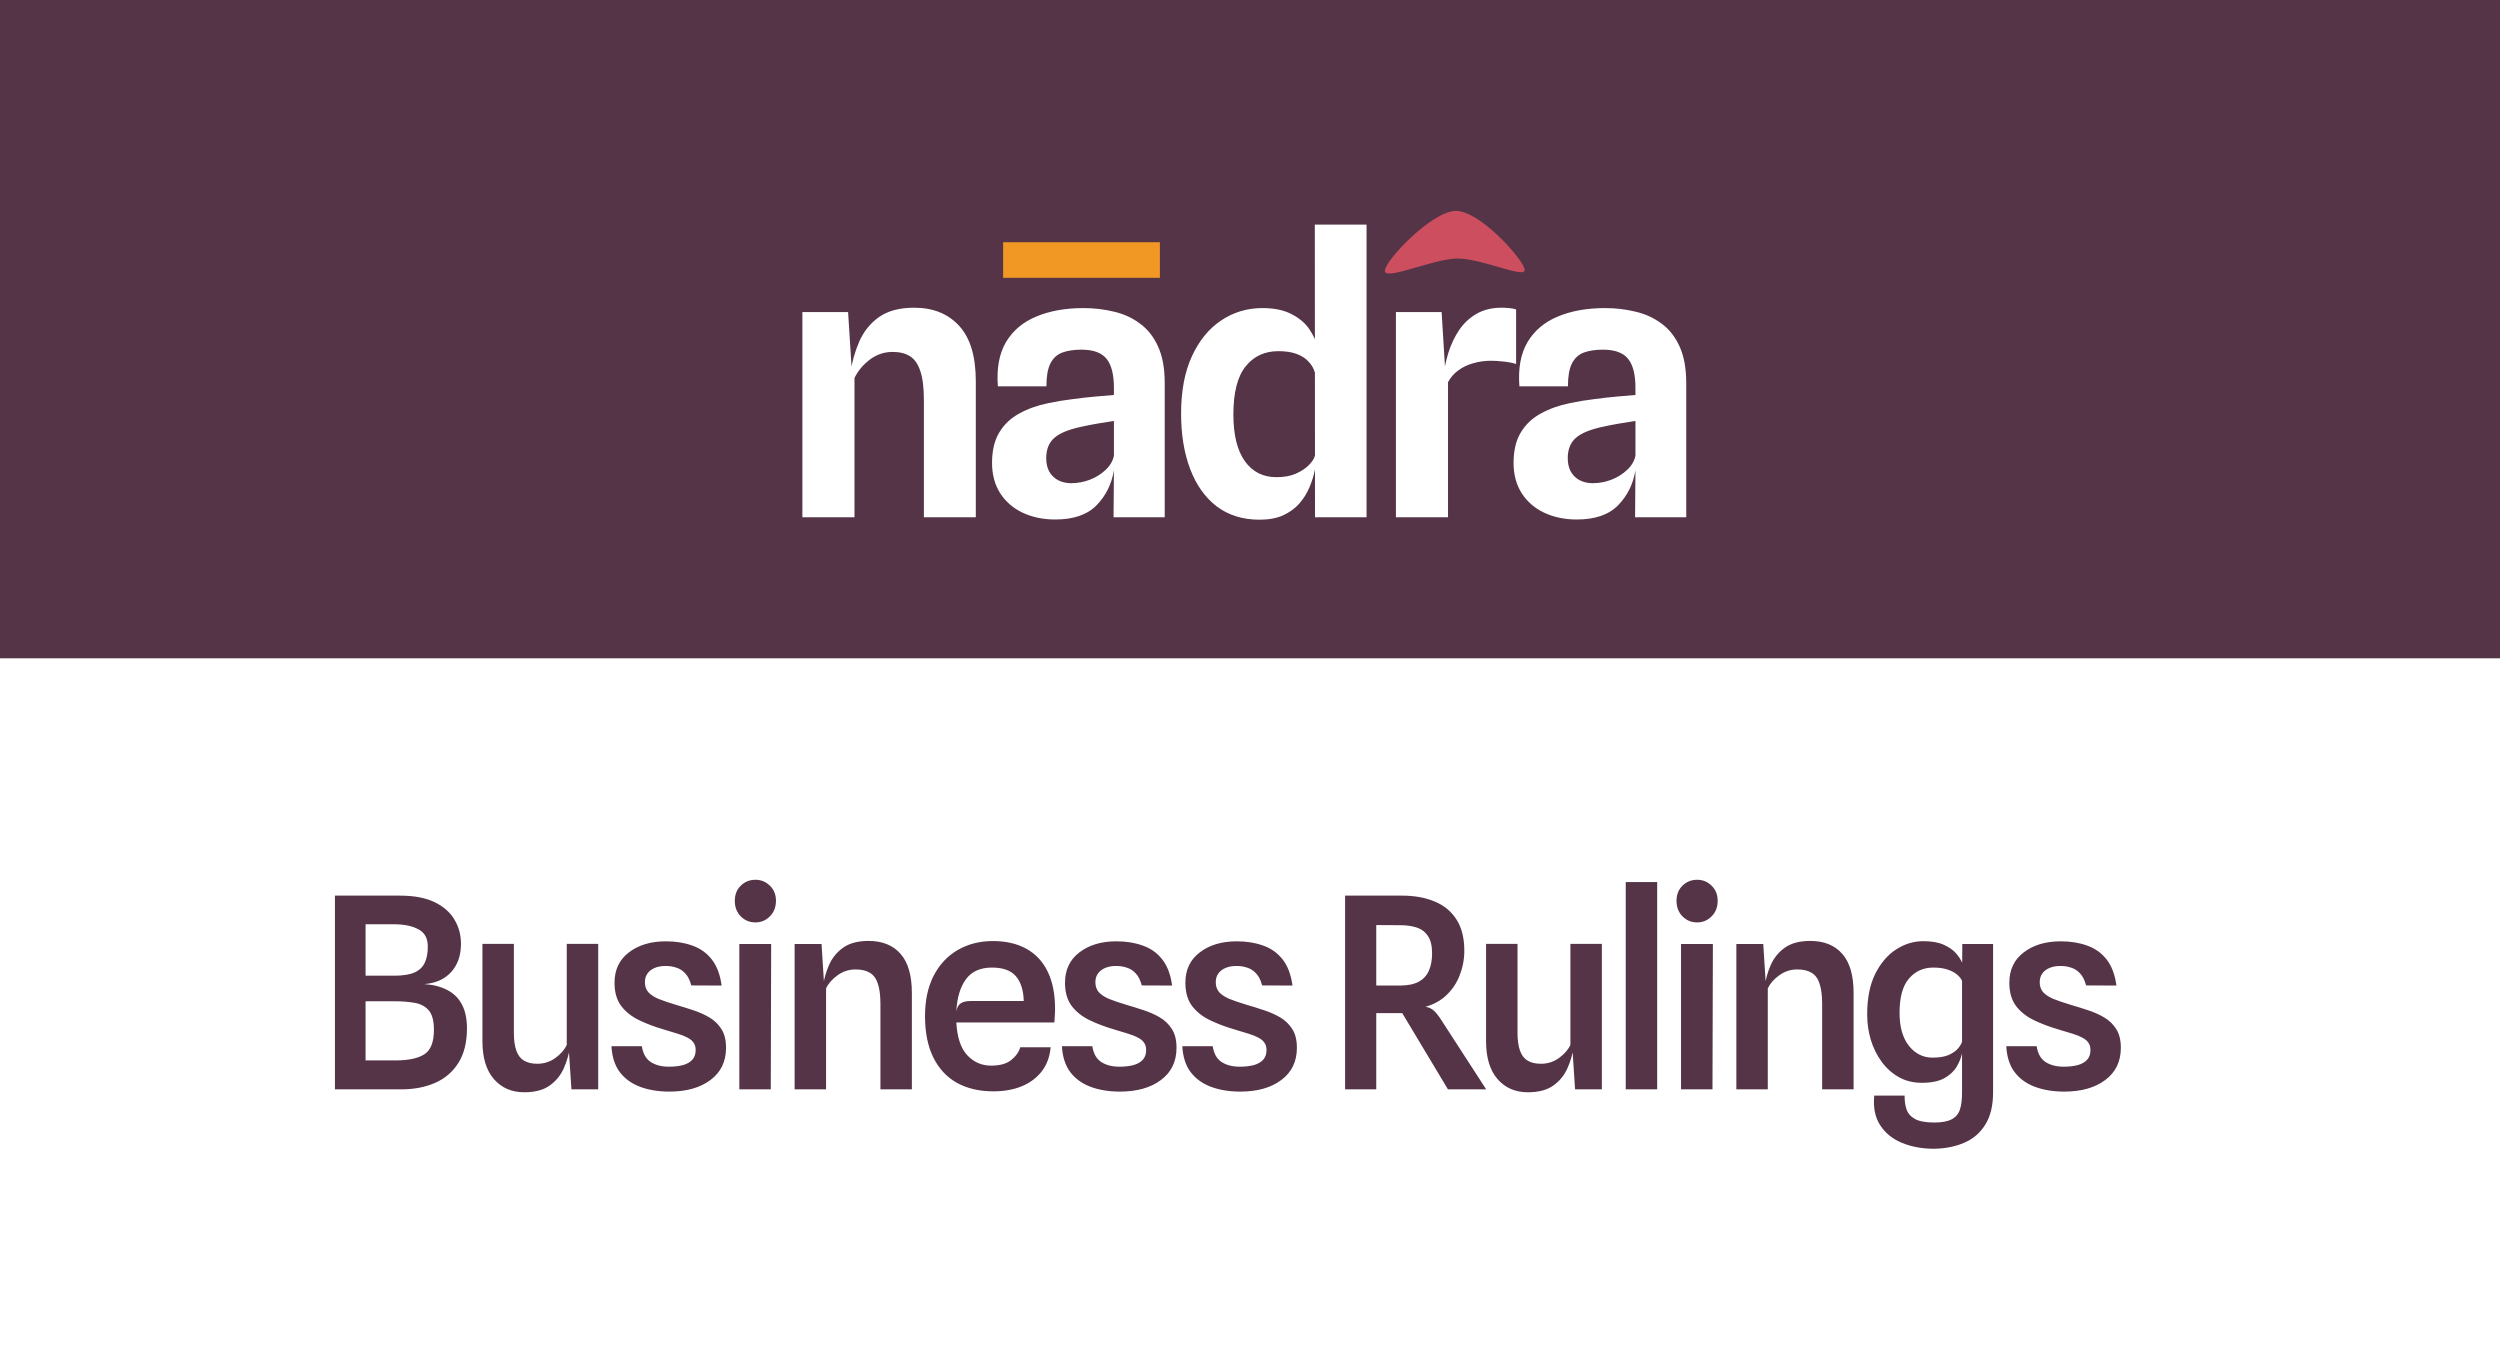
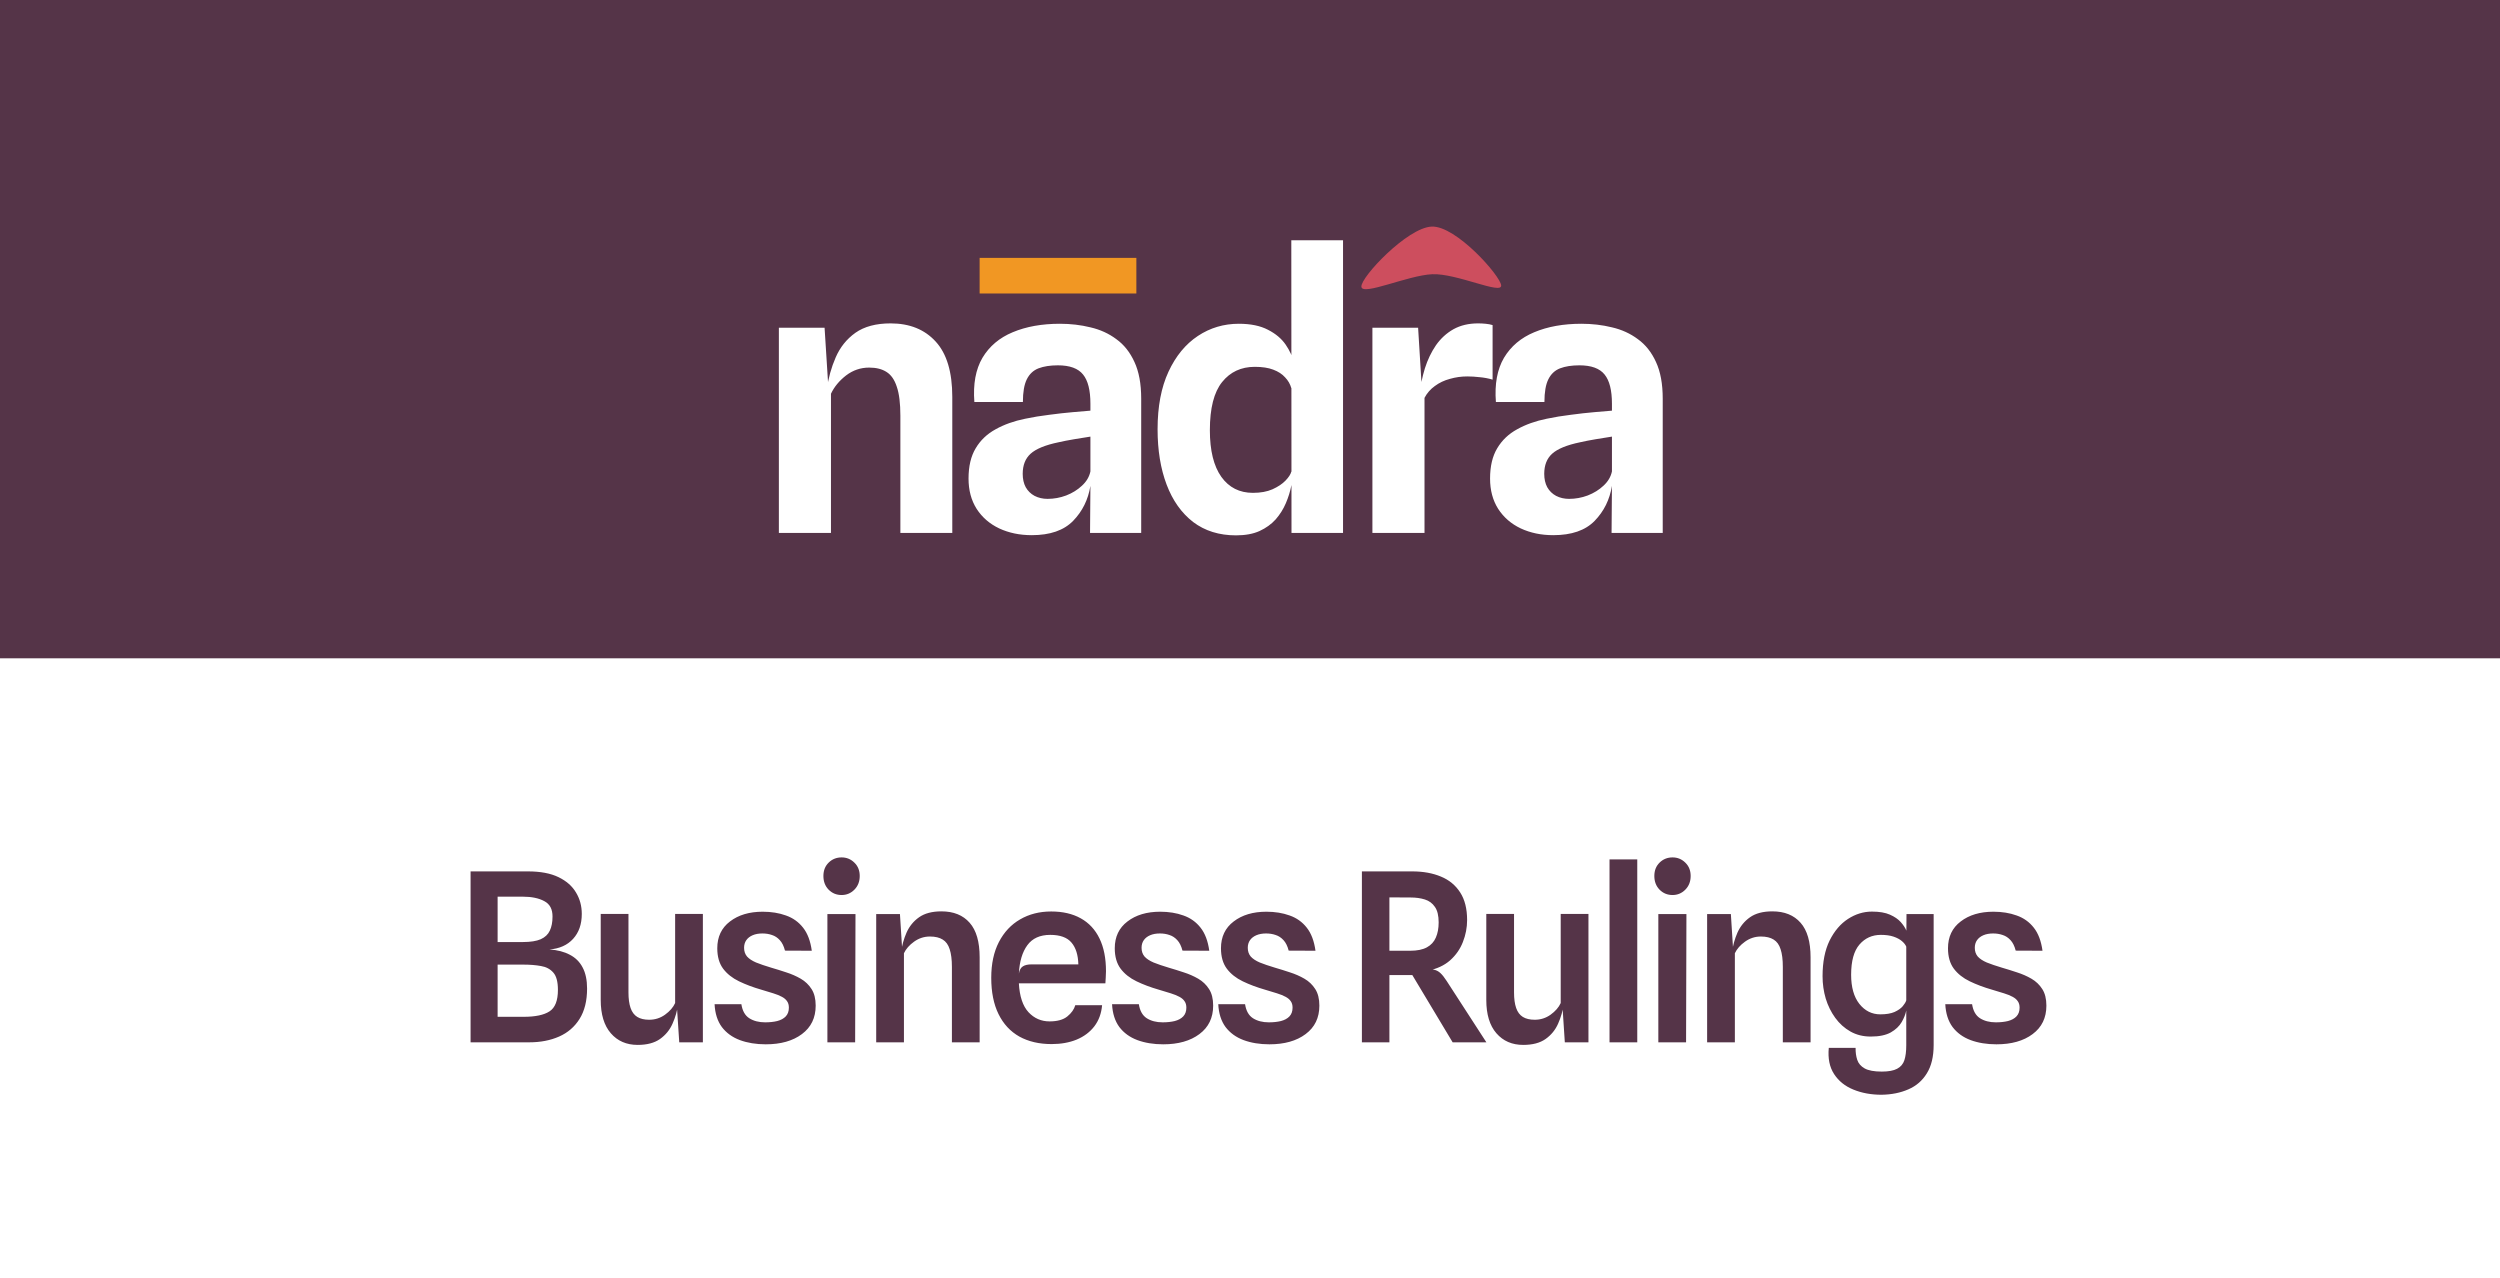
- <svg xmlns="http://www.w3.org/2000/svg" width="319" height="175" viewBox="0 0 319 175" fill="none">
-   <rect width="319" height="175" fill="#A7A7A7" />
+ <svg xmlns="http://www.w3.org/2000/svg" width="319" height="163" viewBox="0 0 319 163" fill="none">
+   <rect width="319" height="163" fill="#A7A7A7" />
  <rect y="-11" width="319" height="208" fill="#553448" />
  <rect y="84" width="319" height="113" fill="white" />
-   <path d="M185.754 32.991C182.642 33.127 176.799 35.804 176.712 34.582C176.625 33.36 182.568 27.048 185.679 26.913C188.791 26.777 194.463 33.2 194.55 34.422C194.637 35.644 188.865 32.856 185.754 32.991Z" fill="#CD4E5E" />
-   <rect x="128" y="30.905" width="20" height="4.544" fill="#F19723" />
-   <path d="M102.384 66V39.816H108.216L108.84 49.68L108.504 47.688C108.696 46.248 109.072 44.888 109.632 43.608C110.192 42.312 111.032 41.264 112.152 40.464C113.288 39.664 114.784 39.264 116.64 39.264C119.072 39.264 120.992 40.04 122.4 41.592C123.808 43.128 124.512 45.48 124.512 48.648V66H117.888V51.048C117.888 49.464 117.736 48.232 117.432 47.352C117.144 46.456 116.704 45.824 116.112 45.456C115.536 45.088 114.8 44.904 113.904 44.904C112.816 44.904 111.832 45.24 110.952 45.912C110.088 46.584 109.448 47.36 109.032 48.24V66H102.384ZM134.649 66.288C133.113 66.288 131.729 66 130.497 65.424C129.281 64.848 128.321 64.016 127.617 62.928C126.929 61.84 126.585 60.552 126.585 59.064C126.585 57.496 126.889 56.208 127.497 55.2C128.105 54.176 128.953 53.368 130.041 52.776C131.129 52.168 132.385 51.72 133.809 51.432C134.801 51.224 135.825 51.056 136.881 50.928C137.953 50.784 138.953 50.672 139.881 50.592C140.809 50.512 141.561 50.448 142.137 50.4V49.512C142.137 47.8 141.825 46.56 141.201 45.792C140.577 45.008 139.505 44.616 137.985 44.616C137.009 44.616 136.185 44.744 135.513 45C134.857 45.256 134.361 45.72 134.025 46.392C133.689 47.064 133.521 48.032 133.521 49.296H127.329C127.153 47.008 127.497 45.128 128.361 43.656C129.241 42.184 130.529 41.096 132.225 40.392C133.937 39.672 135.945 39.312 138.249 39.312C139.609 39.312 140.905 39.464 142.137 39.768C143.385 40.056 144.489 40.56 145.449 41.28C146.425 41.984 147.193 42.952 147.753 44.184C148.329 45.416 148.617 46.976 148.617 48.864V66H142.089L142.137 60C141.849 61.76 141.113 63.248 139.929 64.464C138.745 65.68 136.985 66.288 134.649 66.288ZM136.665 61.656C137.481 61.656 138.273 61.512 139.041 61.224C139.825 60.92 140.497 60.504 141.057 59.976C141.633 59.448 141.993 58.84 142.137 58.152V53.712C141.497 53.808 140.801 53.92 140.049 54.048C139.297 54.176 138.641 54.304 138.081 54.432C136.385 54.784 135.193 55.272 134.505 55.896C133.833 56.504 133.497 57.36 133.497 58.464C133.497 59.12 133.625 59.688 133.881 60.168C134.153 60.648 134.529 61.016 135.009 61.272C135.505 61.528 136.057 61.656 136.665 61.656ZM160.715 66.312C158.571 66.312 156.747 65.744 155.243 64.608C153.755 63.456 152.627 61.864 151.859 59.832C151.091 57.8 150.707 55.448 150.707 52.776C150.707 49.88 151.171 47.432 152.099 45.432C153.027 43.432 154.275 41.912 155.843 40.872C157.411 39.832 159.155 39.312 161.075 39.312C162.579 39.312 163.819 39.568 164.795 40.08C165.771 40.576 166.523 41.208 167.051 41.976C167.579 42.744 167.923 43.504 168.083 44.256L169.331 45.648L167.771 47.52C167.627 47.008 167.363 46.552 166.979 46.152C166.611 45.736 166.107 45.408 165.467 45.168C164.843 44.928 164.059 44.808 163.115 44.808C161.371 44.808 159.979 45.456 158.939 46.752C157.899 48.048 157.379 50.096 157.379 52.896C157.379 55.488 157.867 57.472 158.843 58.848C159.819 60.208 161.163 60.888 162.875 60.888C163.851 60.888 164.683 60.736 165.371 60.432C166.075 60.112 166.627 59.744 167.027 59.328C167.443 58.896 167.691 58.512 167.771 58.176L168.059 58.728L167.771 59.976C167.627 60.712 167.395 61.456 167.075 62.208C166.755 62.96 166.323 63.648 165.779 64.272C165.235 64.88 164.547 65.376 163.715 65.76C162.899 66.128 161.899 66.312 160.715 66.312ZM167.795 66L167.771 28.656H174.371V66H167.795ZM178.119 66V39.816H183.951L184.575 49.992L184.095 48.504C184.239 47.272 184.479 46.104 184.815 45C185.167 43.896 185.639 42.912 186.231 42.048C186.839 41.184 187.583 40.504 188.463 40.008C189.359 39.512 190.407 39.264 191.607 39.264C191.927 39.264 192.247 39.28 192.567 39.312C192.903 39.344 193.199 39.4 193.455 39.48V46.44C192.911 46.28 192.359 46.176 191.799 46.128C191.255 46.064 190.727 46.032 190.215 46.032C189.463 46.032 188.727 46.136 188.007 46.344C187.287 46.536 186.647 46.84 186.087 47.256C185.527 47.656 185.087 48.16 184.767 48.768V66H178.119ZM201.196 66.288C199.66 66.288 198.276 66 197.044 65.424C195.828 64.848 194.868 64.016 194.164 62.928C193.476 61.84 193.132 60.552 193.132 59.064C193.132 57.496 193.436 56.208 194.044 55.2C194.652 54.176 195.5 53.368 196.588 52.776C197.676 52.168 198.932 51.72 200.356 51.432C201.348 51.224 202.372 51.056 203.428 50.928C204.5 50.784 205.5 50.672 206.428 50.592C207.356 50.512 208.108 50.448 208.684 50.4V49.512C208.684 47.8 208.372 46.56 207.748 45.792C207.124 45.008 206.052 44.616 204.532 44.616C203.556 44.616 202.732 44.744 202.06 45C201.404 45.256 200.908 45.72 200.572 46.392C200.236 47.064 200.068 48.032 200.068 49.296H193.876C193.7 47.008 194.044 45.128 194.908 43.656C195.788 42.184 197.076 41.096 198.772 40.392C200.484 39.672 202.492 39.312 204.796 39.312C206.156 39.312 207.452 39.464 208.684 39.768C209.932 40.056 211.036 40.56 211.996 41.28C212.972 41.984 213.74 42.952 214.3 44.184C214.876 45.416 215.164 46.976 215.164 48.864V66H208.636L208.684 60C208.396 61.76 207.66 63.248 206.476 64.464C205.292 65.68 203.532 66.288 201.196 66.288ZM203.212 61.656C204.028 61.656 204.82 61.512 205.588 61.224C206.372 60.92 207.044 60.504 207.604 59.976C208.18 59.448 208.54 58.84 208.684 58.152V53.712C208.044 53.808 207.348 53.92 206.596 54.048C205.844 54.176 205.188 54.304 204.628 54.432C202.932 54.784 201.74 55.272 201.052 55.896C200.38 56.504 200.044 57.36 200.044 58.464C200.044 59.12 200.172 59.688 200.428 60.168C200.7 60.648 201.076 61.016 201.556 61.272C202.052 61.528 202.604 61.656 203.212 61.656Z" fill="white" />
-   <path d="M42.737 139V114.282H51.033C52.835 114.282 54.308 114.56 55.453 115.115C56.598 115.67 57.442 116.413 57.986 117.342C58.541 118.26 58.819 119.291 58.819 120.436C58.819 121.921 58.4 123.122 57.561 124.04C56.734 124.947 55.595 125.457 54.144 125.57C55.3 125.649 56.28 125.904 57.085 126.335C57.901 126.754 58.519 127.366 58.938 128.171C59.369 128.976 59.584 129.996 59.584 131.231C59.584 132.999 59.221 134.461 58.496 135.617C57.782 136.762 56.796 137.612 55.538 138.167C54.28 138.722 52.841 139 51.22 139H42.737ZM46.647 135.311H50.421C52.098 135.311 53.339 135.05 54.144 134.529C54.96 134.008 55.368 132.971 55.368 131.418C55.368 130.251 55.147 129.418 54.705 128.919C54.263 128.409 53.668 128.092 52.92 127.967C52.172 127.831 51.339 127.763 50.421 127.763H46.647V135.311ZM46.647 124.499H50.302C51.401 124.499 52.263 124.363 52.886 124.091C53.509 123.808 53.946 123.394 54.195 122.85C54.456 122.306 54.586 121.632 54.586 120.827C54.597 119.75 54.201 119.002 53.396 118.583C52.603 118.152 51.566 117.937 50.285 117.937H46.647V124.499ZM66.896 139.374C65.286 139.374 63.994 138.813 63.02 137.691C62.045 136.569 61.558 134.96 61.558 132.863V120.436H65.57V131.792C65.57 132.699 65.672 133.447 65.876 134.036C66.08 134.625 66.403 135.056 66.845 135.328C67.287 135.6 67.859 135.736 68.562 135.736C69.412 135.736 70.177 135.492 70.857 135.005C71.548 134.506 72.035 133.945 72.319 133.322V120.436H76.331V139H72.914L72.455 131.996L72.761 133.407C72.625 134.427 72.353 135.39 71.945 136.297C71.548 137.204 70.942 137.946 70.126 138.524C69.321 139.091 68.244 139.374 66.896 139.374ZM85.417 139.289C84.023 139.289 82.776 139.085 81.677 138.677C80.589 138.269 79.722 137.64 79.076 136.79C78.441 135.929 78.09 134.829 78.022 133.492H81.898C82.045 134.444 82.425 135.118 83.037 135.515C83.66 135.912 84.425 136.11 85.332 136.11C85.989 136.11 86.573 136.048 87.083 135.923C87.604 135.787 88.012 135.566 88.307 135.26C88.613 134.943 88.766 134.518 88.766 133.985C88.766 133.611 88.681 133.305 88.511 133.067C88.352 132.818 88.103 132.602 87.763 132.421C87.434 132.24 87.015 132.07 86.505 131.911C86.006 131.752 85.428 131.577 84.771 131.384C83.592 131.044 82.521 130.642 81.558 130.177C80.594 129.712 79.829 129.106 79.263 128.358C78.696 127.599 78.413 126.613 78.413 125.4C78.413 123.745 79.025 122.453 80.249 121.524C81.473 120.583 83.048 120.113 84.975 120.113C86.222 120.113 87.344 120.294 88.341 120.657C89.35 121.008 90.177 121.598 90.823 122.425C91.469 123.241 91.888 124.352 92.081 125.757L88.205 125.74C88.035 125.083 87.785 124.578 87.457 124.227C87.128 123.864 86.749 123.615 86.318 123.479C85.898 123.332 85.439 123.258 84.941 123.258C84.397 123.258 83.927 123.343 83.53 123.513C83.133 123.683 82.827 123.921 82.612 124.227C82.397 124.533 82.289 124.901 82.289 125.332C82.289 125.831 82.43 126.25 82.714 126.59C83.008 126.919 83.445 127.208 84.023 127.457C84.612 127.695 85.343 127.944 86.216 128.205C86.918 128.409 87.644 128.636 88.392 128.885C89.14 129.123 89.837 129.429 90.483 129.803C91.129 130.177 91.65 130.676 92.047 131.299C92.444 131.911 92.642 132.71 92.642 133.696C92.642 135.453 91.979 136.824 90.653 137.81C89.338 138.796 87.593 139.289 85.417 139.289ZM94.338 139V120.453H98.401L98.35 139H94.338ZM96.395 117.699C95.658 117.699 95.035 117.444 94.525 116.934C94.015 116.413 93.76 115.75 93.76 114.945C93.76 114.152 94.015 113.506 94.525 113.007C95.035 112.508 95.658 112.259 96.395 112.259C97.109 112.259 97.721 112.508 98.231 113.007C98.752 113.506 99.013 114.152 99.013 114.945C99.013 115.75 98.752 116.413 98.231 116.934C97.721 117.444 97.109 117.699 96.395 117.699ZM101.395 139V120.453H104.829L105.271 127.44L104.982 126.029C105.118 125.009 105.384 124.046 105.781 123.139C106.189 122.221 106.795 121.479 107.6 120.912C108.404 120.345 109.481 120.062 110.83 120.062C112.586 120.062 113.946 120.612 114.91 121.711C115.873 122.799 116.355 124.465 116.355 126.709V139H112.343V128.103C112.343 127.038 112.235 126.182 112.02 125.536C111.816 124.89 111.481 124.425 111.017 124.142C110.552 123.847 109.934 123.7 109.164 123.7C108.325 123.7 107.56 123.949 106.869 124.448C106.189 124.935 105.701 125.491 105.407 126.114V139H101.395ZM126.753 139.255C124.963 139.255 123.41 138.892 122.095 138.167C120.792 137.43 119.789 136.348 119.086 134.92C118.384 133.492 118.032 131.741 118.032 129.667C118.032 127.65 118.401 125.927 119.137 124.499C119.885 123.06 120.911 121.966 122.214 121.218C123.518 120.459 125.014 120.079 126.702 120.079C128.368 120.079 129.791 120.408 130.969 121.065C132.159 121.722 133.066 122.697 133.689 123.989C134.313 125.27 134.624 126.845 134.624 128.715C134.624 129.078 134.613 129.378 134.59 129.616C134.579 129.854 134.562 130.137 134.539 130.466H122.027C122.129 132.359 122.594 133.753 123.421 134.648C124.249 135.532 125.263 135.974 126.464 135.974C127.586 135.974 128.442 135.736 129.031 135.26C129.632 134.773 130.017 134.229 130.187 133.628H134.063C133.961 134.818 133.587 135.838 132.941 136.688C132.295 137.527 131.44 138.167 130.374 138.609C129.32 139.04 128.113 139.255 126.753 139.255ZM123.863 127.729H130.629C130.595 126.369 130.267 125.321 129.643 124.584C129.02 123.836 127.994 123.462 126.566 123.462C125.082 123.462 123.977 123.961 123.251 124.958C122.526 125.944 122.118 127.31 122.027 129.055C122.118 128.545 122.311 128.199 122.605 128.018C122.9 127.825 123.319 127.729 123.863 127.729ZM142.899 139.289C141.505 139.289 140.259 139.085 139.159 138.677C138.071 138.269 137.204 137.64 136.558 136.79C135.924 135.929 135.572 134.829 135.504 133.492H139.38C139.528 134.444 139.907 135.118 140.519 135.515C141.143 135.912 141.908 136.11 142.814 136.11C143.472 136.11 144.055 136.048 144.565 135.923C145.087 135.787 145.495 135.566 145.789 135.26C146.095 134.943 146.248 134.518 146.248 133.985C146.248 133.611 146.163 133.305 145.993 133.067C145.835 132.818 145.585 132.602 145.245 132.421C144.917 132.24 144.497 132.07 143.987 131.911C143.489 131.752 142.911 131.577 142.253 131.384C141.075 131.044 140.004 130.642 139.04 130.177C138.077 129.712 137.312 129.106 136.745 128.358C136.179 127.599 135.895 126.613 135.895 125.4C135.895 123.745 136.507 122.453 137.731 121.524C138.955 120.583 140.531 120.113 142.457 120.113C143.704 120.113 144.826 120.294 145.823 120.657C146.832 121.008 147.659 121.598 148.305 122.425C148.951 123.241 149.371 124.352 149.563 125.757L145.687 125.74C145.517 125.083 145.268 124.578 144.939 124.227C144.611 123.864 144.231 123.615 143.8 123.479C143.381 123.332 142.922 123.258 142.423 123.258C141.879 123.258 141.409 123.343 141.012 123.513C140.616 123.683 140.31 123.921 140.094 124.227C139.879 124.533 139.771 124.901 139.771 125.332C139.771 125.831 139.913 126.25 140.196 126.59C140.491 126.919 140.927 127.208 141.505 127.457C142.095 127.695 142.826 127.944 143.698 128.205C144.401 128.409 145.126 128.636 145.874 128.885C146.622 129.123 147.319 129.429 147.965 129.803C148.611 130.177 149.133 130.676 149.529 131.299C149.926 131.911 150.124 132.71 150.124 133.696C150.124 135.453 149.461 136.824 148.135 137.81C146.821 138.796 145.075 139.289 142.899 139.289ZM158.258 139.289C156.864 139.289 155.617 139.085 154.518 138.677C153.43 138.269 152.563 137.64 151.917 136.79C151.282 135.929 150.931 134.829 150.863 133.492H154.739C154.886 134.444 155.266 135.118 155.878 135.515C156.501 135.912 157.266 136.11 158.173 136.11C158.83 136.11 159.414 136.048 159.924 135.923C160.445 135.787 160.853 135.566 161.148 135.26C161.454 134.943 161.607 134.518 161.607 133.985C161.607 133.611 161.522 133.305 161.352 133.067C161.193 132.818 160.944 132.602 160.604 132.421C160.275 132.24 159.856 132.07 159.346 131.911C158.847 131.752 158.269 131.577 157.612 131.384C156.433 131.044 155.362 130.642 154.399 130.177C153.436 129.712 152.671 129.106 152.104 128.358C151.537 127.599 151.254 126.613 151.254 125.4C151.254 123.745 151.866 122.453 153.09 121.524C154.314 120.583 155.889 120.113 157.816 120.113C159.063 120.113 160.185 120.294 161.182 120.657C162.191 121.008 163.018 121.598 163.664 122.425C164.31 123.241 164.729 124.352 164.922 125.757L161.046 125.74C160.876 125.083 160.627 124.578 160.298 124.227C159.969 123.864 159.59 123.615 159.159 123.479C158.74 123.332 158.281 123.258 157.782 123.258C157.238 123.258 156.768 123.343 156.371 123.513C155.974 123.683 155.668 123.921 155.453 124.227C155.238 124.533 155.13 124.901 155.13 125.332C155.13 125.831 155.272 126.25 155.555 126.59C155.85 126.919 156.286 127.208 156.864 127.457C157.453 127.695 158.184 127.944 159.057 128.205C159.76 128.409 160.485 128.636 161.233 128.885C161.981 129.123 162.678 129.429 163.324 129.803C163.97 130.177 164.491 130.676 164.888 131.299C165.285 131.911 165.483 132.71 165.483 133.696C165.483 135.453 164.82 136.824 163.494 137.81C162.179 138.796 160.434 139.289 158.258 139.289ZM184.757 139L178.926 129.276H175.203L174.064 129.021L174.557 126.301V125.757H178.62C179.629 125.757 180.433 125.593 181.034 125.264C181.635 124.935 182.065 124.465 182.326 123.853C182.598 123.241 182.734 122.51 182.734 121.66C182.734 120.674 182.553 119.926 182.19 119.416C181.839 118.895 181.357 118.538 180.745 118.345C180.133 118.152 179.447 118.056 178.688 118.056L175.509 118.039L175.373 117.104L174.047 114.282C174.568 114.282 175.073 114.282 175.56 114.282C176.047 114.282 176.557 114.282 177.09 114.282C177.634 114.282 178.24 114.282 178.909 114.282C180.484 114.282 181.867 114.531 183.057 115.03C184.247 115.517 185.176 116.282 185.845 117.325C186.514 118.356 186.848 119.688 186.848 121.32C186.848 122.408 186.644 123.468 186.236 124.499C185.839 125.519 185.222 126.403 184.383 127.151C183.544 127.888 182.468 128.386 181.153 128.647L180.898 128.392C181.385 128.392 181.788 128.432 182.105 128.511C182.422 128.579 182.717 128.738 182.989 128.987C183.261 129.236 183.561 129.616 183.89 130.126L189.636 139H184.757ZM171.633 139V114.282H175.611V139H171.633ZM194.961 139.374C193.352 139.374 192.06 138.813 191.085 137.691C190.111 136.569 189.623 134.96 189.623 132.863V120.436H193.635V131.792C193.635 132.699 193.737 133.447 193.941 134.036C194.145 134.625 194.468 135.056 194.91 135.328C195.352 135.6 195.925 135.736 196.627 135.736C197.477 135.736 198.242 135.492 198.922 135.005C199.614 134.506 200.101 133.945 200.384 133.322V120.436H204.396V139H200.979L200.52 131.996L200.826 133.407C200.69 134.427 200.418 135.39 200.01 136.297C199.614 137.204 199.007 137.946 198.191 138.524C197.387 139.091 196.31 139.374 194.961 139.374ZM207.444 139V112.548H211.456V139H207.444ZM214.501 139V120.453H218.564L218.513 139H214.501ZM216.558 117.699C215.822 117.699 215.198 117.444 214.688 116.934C214.178 116.413 213.923 115.75 213.923 114.945C213.923 114.152 214.178 113.506 214.688 113.007C215.198 112.508 215.822 112.259 216.558 112.259C217.272 112.259 217.884 112.508 218.394 113.007C218.916 113.506 219.176 114.152 219.176 114.945C219.176 115.75 218.916 116.413 218.394 116.934C217.884 117.444 217.272 117.699 216.558 117.699ZM221.558 139V120.453H224.992L225.434 127.44L225.145 126.029C225.281 125.009 225.547 124.046 225.944 123.139C226.352 122.221 226.958 121.479 227.763 120.912C228.568 120.345 229.644 120.062 230.993 120.062C232.75 120.062 234.11 120.612 235.073 121.711C236.036 122.799 236.518 124.465 236.518 126.709V139H232.506V128.103C232.506 127.038 232.398 126.182 232.183 125.536C231.979 124.89 231.645 124.425 231.18 124.142C230.715 123.847 230.098 123.7 229.327 123.7C228.488 123.7 227.723 123.949 227.032 124.448C226.352 124.935 225.865 125.491 225.57 126.114V139H221.558ZM246.786 146.582C245.278 146.582 243.918 146.333 242.706 145.834C241.504 145.347 240.575 144.599 239.918 143.59C239.26 142.581 239.005 141.318 239.153 139.799H243.029C243.017 140.445 243.097 141.023 243.267 141.533C243.437 142.054 243.794 142.468 244.338 142.774C244.882 143.08 245.709 143.233 246.82 143.233C247.783 143.233 248.52 143.097 249.03 142.825C249.551 142.553 249.902 142.139 250.084 141.584C250.265 141.029 250.356 140.309 250.356 139.425V134.393C250.254 134.926 250.033 135.487 249.693 136.076C249.353 136.665 248.826 137.164 248.112 137.572C247.398 137.969 246.434 138.167 245.222 138.167C244.122 138.167 243.142 137.923 242.281 137.436C241.419 136.949 240.688 136.291 240.088 135.464C239.487 134.637 239.028 133.707 238.711 132.676C238.405 131.633 238.252 130.557 238.252 129.446C238.252 127.383 238.592 125.661 239.272 124.278C239.963 122.895 240.853 121.853 241.941 121.15C243.029 120.447 244.179 120.096 245.392 120.096C246.468 120.096 247.335 120.243 247.993 120.538C248.661 120.833 249.183 121.19 249.557 121.609C249.931 122.028 250.203 122.442 250.373 122.85L250.39 120.453H254.317V139.391C254.317 141.068 253.988 142.434 253.331 143.488C252.685 144.542 251.795 145.313 250.662 145.8C249.528 146.299 248.236 146.559 246.786 146.582ZM246.599 134.954C247.449 134.954 248.134 134.841 248.656 134.614C249.177 134.376 249.574 134.098 249.846 133.781C250.118 133.452 250.288 133.169 250.356 132.931V125.162C250.242 124.89 250.033 124.624 249.727 124.363C249.421 124.102 249.018 123.887 248.52 123.717C248.021 123.547 247.409 123.462 246.684 123.462C245.426 123.462 244.394 123.927 243.59 124.856C242.785 125.785 242.383 127.242 242.383 129.225C242.383 131.027 242.779 132.432 243.573 133.441C244.377 134.45 245.386 134.954 246.599 134.954ZM263.395 139.289C262.001 139.289 260.754 139.085 259.655 138.677C258.567 138.269 257.7 137.64 257.054 136.79C256.419 135.929 256.068 134.829 256 133.492H259.876C260.023 134.444 260.403 135.118 261.015 135.515C261.638 135.912 262.403 136.11 263.31 136.11C263.967 136.11 264.551 136.048 265.061 135.923C265.582 135.787 265.99 135.566 266.285 135.26C266.591 134.943 266.744 134.518 266.744 133.985C266.744 133.611 266.659 133.305 266.489 133.067C266.33 132.818 266.081 132.602 265.741 132.421C265.412 132.24 264.993 132.07 264.483 131.911C263.984 131.752 263.406 131.577 262.749 131.384C261.57 131.044 260.499 130.642 259.536 130.177C258.573 129.712 257.808 129.106 257.241 128.358C256.674 127.599 256.391 126.613 256.391 125.4C256.391 123.745 257.003 122.453 258.227 121.524C259.451 120.583 261.026 120.113 262.953 120.113C264.2 120.113 265.322 120.294 266.319 120.657C267.328 121.008 268.155 121.598 268.801 122.425C269.447 123.241 269.866 124.352 270.059 125.757L266.183 125.74C266.013 125.083 265.764 124.578 265.435 124.227C265.106 123.864 264.727 123.615 264.296 123.479C263.877 123.332 263.418 123.258 262.919 123.258C262.375 123.258 261.905 123.343 261.508 123.513C261.111 123.683 260.805 123.921 260.59 124.227C260.375 124.533 260.267 124.901 260.267 125.332C260.267 125.831 260.409 126.25 260.692 126.59C260.987 126.919 261.423 127.208 262.001 127.457C262.59 127.695 263.321 127.944 264.194 128.205C264.897 128.409 265.622 128.636 266.37 128.885C267.118 129.123 267.815 129.429 268.461 129.803C269.107 130.177 269.628 130.676 270.025 131.299C270.422 131.911 270.62 132.71 270.62 133.696C270.62 135.453 269.957 136.824 268.631 137.81C267.316 138.796 265.571 139.289 263.395 139.289Z" fill="#553448" />
+   <path d="M182.754 34.991C179.642 35.127 173.799 37.804 173.712 36.582C173.625 35.36 179.568 29.048 182.679 28.913C185.791 28.777 191.463 35.2 191.55 36.422C191.637 37.644 185.865 34.856 182.754 34.991Z" fill="#CD4E5E" />
+   <rect x="125" y="32.905" width="20" height="4.544" fill="#F19723" />
+   <path d="M99.384 68V41.816H105.216L105.84 51.68L105.504 49.688C105.696 48.248 106.072 46.888 106.632 45.608C107.192 44.312 108.032 43.264 109.152 42.464C110.288 41.664 111.784 41.264 113.64 41.264C116.072 41.264 117.992 42.04 119.4 43.592C120.808 45.128 121.512 47.48 121.512 50.648V68H114.888V53.048C114.888 51.464 114.736 50.232 114.432 49.352C114.144 48.456 113.704 47.824 113.112 47.456C112.536 47.088 111.8 46.904 110.904 46.904C109.816 46.904 108.832 47.24 107.952 47.912C107.088 48.584 106.448 49.36 106.032 50.24V68H99.384ZM131.649 68.288C130.113 68.288 128.729 68 127.497 67.424C126.281 66.848 125.321 66.016 124.617 64.928C123.929 63.84 123.585 62.552 123.585 61.064C123.585 59.496 123.889 58.208 124.497 57.2C125.105 56.176 125.953 55.368 127.041 54.776C128.129 54.168 129.385 53.72 130.809 53.432C131.801 53.224 132.825 53.056 133.881 52.928C134.953 52.784 135.953 52.672 136.881 52.592C137.809 52.512 138.561 52.448 139.137 52.4V51.512C139.137 49.8 138.825 48.56 138.201 47.792C137.577 47.008 136.505 46.616 134.985 46.616C134.009 46.616 133.185 46.744 132.513 47C131.857 47.256 131.361 47.72 131.025 48.392C130.689 49.064 130.521 50.032 130.521 51.296H124.329C124.153 49.008 124.497 47.128 125.361 45.656C126.241 44.184 127.529 43.096 129.225 42.392C130.937 41.672 132.945 41.312 135.249 41.312C136.609 41.312 137.905 41.464 139.137 41.768C140.385 42.056 141.489 42.56 142.449 43.28C143.425 43.984 144.193 44.952 144.753 46.184C145.329 47.416 145.617 48.976 145.617 50.864V68H139.089L139.137 62C138.849 63.76 138.113 65.248 136.929 66.464C135.745 67.68 133.985 68.288 131.649 68.288ZM133.665 63.656C134.481 63.656 135.273 63.512 136.041 63.224C136.825 62.92 137.497 62.504 138.057 61.976C138.633 61.448 138.993 60.84 139.137 60.152V55.712C138.497 55.808 137.801 55.92 137.049 56.048C136.297 56.176 135.641 56.304 135.081 56.432C133.385 56.784 132.193 57.272 131.505 57.896C130.833 58.504 130.497 59.36 130.497 60.464C130.497 61.12 130.625 61.688 130.881 62.168C131.153 62.648 131.529 63.016 132.009 63.272C132.505 63.528 133.057 63.656 133.665 63.656ZM157.715 68.312C155.571 68.312 153.747 67.744 152.243 66.608C150.755 65.456 149.627 63.864 148.859 61.832C148.091 59.8 147.707 57.448 147.707 54.776C147.707 51.88 148.171 49.432 149.099 47.432C150.027 45.432 151.275 43.912 152.843 42.872C154.411 41.832 156.155 41.312 158.075 41.312C159.579 41.312 160.819 41.568 161.795 42.08C162.771 42.576 163.523 43.208 164.051 43.976C164.579 44.744 164.923 45.504 165.083 46.256L166.331 47.648L164.771 49.52C164.627 49.008 164.363 48.552 163.979 48.152C163.611 47.736 163.107 47.408 162.467 47.168C161.843 46.928 161.059 46.808 160.115 46.808C158.371 46.808 156.979 47.456 155.939 48.752C154.899 50.048 154.379 52.096 154.379 54.896C154.379 57.488 154.867 59.472 155.843 60.848C156.819 62.208 158.163 62.888 159.875 62.888C160.851 62.888 161.683 62.736 162.371 62.432C163.075 62.112 163.627 61.744 164.027 61.328C164.443 60.896 164.691 60.512 164.771 60.176L165.059 60.728L164.771 61.976C164.627 62.712 164.395 63.456 164.075 64.208C163.755 64.96 163.323 65.648 162.779 66.272C162.235 66.88 161.547 67.376 160.715 67.76C159.899 68.128 158.899 68.312 157.715 68.312ZM164.795 68L164.771 30.656H171.371V68H164.795ZM175.119 68V41.816H180.951L181.575 51.992L181.095 50.504C181.239 49.272 181.479 48.104 181.815 47C182.167 45.896 182.639 44.912 183.231 44.048C183.839 43.184 184.583 42.504 185.463 42.008C186.359 41.512 187.407 41.264 188.607 41.264C188.927 41.264 189.247 41.28 189.567 41.312C189.903 41.344 190.199 41.4 190.455 41.48V48.44C189.911 48.28 189.359 48.176 188.799 48.128C188.255 48.064 187.727 48.032 187.215 48.032C186.463 48.032 185.727 48.136 185.007 48.344C184.287 48.536 183.647 48.84 183.087 49.256C182.527 49.656 182.087 50.16 181.767 50.768V68H175.119ZM198.196 68.288C196.66 68.288 195.276 68 194.044 67.424C192.828 66.848 191.868 66.016 191.164 64.928C190.476 63.84 190.132 62.552 190.132 61.064C190.132 59.496 190.436 58.208 191.044 57.2C191.652 56.176 192.5 55.368 193.588 54.776C194.676 54.168 195.932 53.72 197.356 53.432C198.348 53.224 199.372 53.056 200.428 52.928C201.5 52.784 202.5 52.672 203.428 52.592C204.356 52.512 205.108 52.448 205.684 52.4V51.512C205.684 49.8 205.372 48.56 204.748 47.792C204.124 47.008 203.052 46.616 201.532 46.616C200.556 46.616 199.732 46.744 199.06 47C198.404 47.256 197.908 47.72 197.572 48.392C197.236 49.064 197.068 50.032 197.068 51.296H190.876C190.7 49.008 191.044 47.128 191.908 45.656C192.788 44.184 194.076 43.096 195.772 42.392C197.484 41.672 199.492 41.312 201.796 41.312C203.156 41.312 204.452 41.464 205.684 41.768C206.932 42.056 208.036 42.56 208.996 43.28C209.972 43.984 210.74 44.952 211.3 46.184C211.876 47.416 212.164 48.976 212.164 50.864V68H205.636L205.684 62C205.396 63.76 204.66 65.248 203.476 66.464C202.292 67.68 200.532 68.288 198.196 68.288ZM200.212 63.656C201.028 63.656 201.82 63.512 202.588 63.224C203.372 62.92 204.044 62.504 204.604 61.976C205.18 61.448 205.54 60.84 205.684 60.152V55.712C205.044 55.808 204.348 55.92 203.596 56.048C202.844 56.176 202.188 56.304 201.628 56.432C199.932 56.784 198.74 57.272 198.052 57.896C197.38 58.504 197.044 59.36 197.044 60.464C197.044 61.12 197.172 61.688 197.428 62.168C197.7 62.648 198.076 63.016 198.556 63.272C199.052 63.528 199.604 63.656 200.212 63.656Z" fill="white" />
+   <path d="M60.046 133V111.19H67.366C68.956 111.19 70.256 111.435 71.266 111.925C72.276 112.415 73.021 113.07 73.501 113.89C73.991 114.7 74.236 115.61 74.236 116.62C74.236 117.93 73.866 118.99 73.126 119.8C72.396 120.6 71.391 121.05 70.111 121.15C71.131 121.22 71.996 121.445 72.706 121.825C73.426 122.195 73.971 122.735 74.341 123.445C74.721 124.155 74.911 125.055 74.911 126.145C74.911 127.705 74.591 128.995 73.951 130.015C73.321 131.025 72.451 131.775 71.341 132.265C70.231 132.755 68.961 133 67.531 133H60.046ZM63.496 129.745H66.826C68.306 129.745 69.401 129.515 70.111 129.055C70.831 128.595 71.191 127.68 71.191 126.31C71.191 125.28 70.996 124.545 70.606 124.105C70.216 123.655 69.691 123.375 69.031 123.265C68.371 123.145 67.636 123.085 66.826 123.085H63.496V129.745ZM63.496 120.205H66.721C67.691 120.205 68.451 120.085 69.001 119.845C69.551 119.595 69.936 119.23 70.156 118.75C70.386 118.27 70.501 117.675 70.501 116.965C70.511 116.015 70.161 115.355 69.451 114.985C68.751 114.605 67.836 114.415 66.706 114.415H63.496V120.205ZM81.362 133.33C79.942 133.33 78.802 132.835 77.942 131.845C77.082 130.855 76.652 129.435 76.652 127.585V116.62H80.192V126.64C80.192 127.44 80.282 128.1 80.462 128.62C80.642 129.14 80.927 129.52 81.317 129.76C81.707 130 82.212 130.12 82.832 130.12C83.582 130.12 84.257 129.905 84.857 129.475C85.467 129.035 85.897 128.54 86.147 127.99V116.62H89.687V133H86.672L86.267 126.82L86.537 128.065C86.417 128.965 86.177 129.815 85.817 130.615C85.467 131.415 84.932 132.07 84.212 132.58C83.502 133.08 82.552 133.33 81.362 133.33ZM97.704 133.255C96.475 133.255 95.374 133.075 94.404 132.715C93.445 132.355 92.68 131.8 92.109 131.05C91.549 130.29 91.24 129.32 91.18 128.14H94.6C94.73 128.98 95.064 129.575 95.605 129.925C96.154 130.275 96.829 130.45 97.629 130.45C98.21 130.45 98.725 130.395 99.174 130.285C99.635 130.165 99.995 129.97 100.255 129.7C100.525 129.42 100.66 129.045 100.66 128.575C100.66 128.245 100.585 127.975 100.435 127.765C100.295 127.545 100.075 127.355 99.775 127.195C99.484 127.035 99.115 126.885 98.665 126.745C98.225 126.605 97.715 126.45 97.135 126.28C96.094 125.98 95.15 125.625 94.299 125.215C93.45 124.805 92.775 124.27 92.275 123.61C91.775 122.94 91.525 122.07 91.525 121C91.525 119.54 92.064 118.4 93.144 117.58C94.225 116.75 95.615 116.335 97.314 116.335C98.415 116.335 99.404 116.495 100.285 116.815C101.175 117.125 101.905 117.645 102.475 118.375C103.045 119.095 103.415 120.075 103.585 121.315L100.165 121.3C100.015 120.72 99.794 120.275 99.504 119.965C99.215 119.645 98.879 119.425 98.499 119.305C98.129 119.175 97.725 119.11 97.284 119.11C96.805 119.11 96.389 119.185 96.04 119.335C95.689 119.485 95.419 119.695 95.23 119.965C95.04 120.235 94.945 120.56 94.945 120.94C94.945 121.38 95.07 121.75 95.32 122.05C95.579 122.34 95.965 122.595 96.475 122.815C96.995 123.025 97.639 123.245 98.409 123.475C99.029 123.655 99.669 123.855 100.33 124.075C100.99 124.285 101.605 124.555 102.175 124.885C102.745 125.215 103.205 125.655 103.555 126.205C103.905 126.745 104.08 127.45 104.08 128.32C104.08 129.87 103.495 131.08 102.325 131.95C101.165 132.82 99.624 133.255 97.704 133.255ZM105.576 133V116.635H109.161L109.116 133H105.576ZM107.391 114.205C106.741 114.205 106.191 113.98 105.741 113.53C105.291 113.07 105.066 112.485 105.066 111.775C105.066 111.075 105.291 110.505 105.741 110.065C106.191 109.625 106.741 109.405 107.391 109.405C108.021 109.405 108.561 109.625 109.011 110.065C109.471 110.505 109.701 111.075 109.701 111.775C109.701 112.485 109.471 113.07 109.011 113.53C108.561 113.98 108.021 114.205 107.391 114.205ZM111.803 133V116.635H114.833L115.223 122.8L114.968 121.555C115.088 120.655 115.323 119.805 115.673 119.005C116.033 118.195 116.568 117.54 117.278 117.04C117.988 116.54 118.938 116.29 120.128 116.29C121.678 116.29 122.878 116.775 123.728 117.745C124.578 118.705 125.003 120.175 125.003 122.155V133H121.463V123.385C121.463 122.445 121.368 121.69 121.178 121.12C120.998 120.55 120.703 120.14 120.293 119.89C119.883 119.63 119.338 119.5 118.658 119.5C117.918 119.5 117.243 119.72 116.633 120.16C116.033 120.59 115.603 121.08 115.343 121.63V133H111.803ZM134.178 133.225C132.598 133.225 131.228 132.905 130.068 132.265C128.918 131.615 128.033 130.66 127.413 129.4C126.793 128.14 126.483 126.595 126.483 124.765C126.483 122.985 126.808 121.465 127.458 120.205C128.118 118.935 129.023 117.97 130.173 117.31C131.323 116.64 132.643 116.305 134.133 116.305C135.603 116.305 136.858 116.595 137.898 117.175C138.948 117.755 139.748 118.615 140.298 119.755C140.848 120.885 141.123 122.275 141.123 123.925C141.123 124.245 141.113 124.51 141.093 124.72C141.083 124.93 141.068 125.18 141.048 125.47H130.008C130.098 127.14 130.508 128.37 131.238 129.16C131.968 129.94 132.863 130.33 133.923 130.33C134.913 130.33 135.668 130.12 136.188 129.7C136.718 129.27 137.058 128.79 137.208 128.26H140.628C140.538 129.31 140.208 130.21 139.638 130.96C139.068 131.7 138.313 132.265 137.373 132.655C136.443 133.035 135.378 133.225 134.178 133.225ZM131.628 123.055H137.598C137.568 121.855 137.278 120.93 136.728 120.28C136.178 119.62 135.273 119.29 134.013 119.29C132.703 119.29 131.728 119.73 131.088 120.61C130.448 121.48 130.088 122.685 130.008 124.225C130.088 123.775 130.258 123.47 130.518 123.31C130.778 123.14 131.148 123.055 131.628 123.055ZM148.424 133.255C147.194 133.255 146.094 133.075 145.124 132.715C144.164 132.355 143.399 131.8 142.829 131.05C142.269 130.29 141.959 129.32 141.899 128.14H145.319C145.449 128.98 145.784 129.575 146.324 129.925C146.874 130.275 147.549 130.45 148.349 130.45C148.929 130.45 149.444 130.395 149.894 130.285C150.354 130.165 150.714 129.97 150.974 129.7C151.244 129.42 151.379 129.045 151.379 128.575C151.379 128.245 151.304 127.975 151.154 127.765C151.014 127.545 150.794 127.355 150.494 127.195C150.204 127.035 149.834 126.885 149.384 126.745C148.944 126.605 148.434 126.45 147.854 126.28C146.814 125.98 145.869 125.625 145.019 125.215C144.169 124.805 143.494 124.27 142.994 123.61C142.494 122.94 142.244 122.07 142.244 121C142.244 119.54 142.784 118.4 143.864 117.58C144.944 116.75 146.334 116.335 148.034 116.335C149.134 116.335 150.124 116.495 151.004 116.815C151.894 117.125 152.624 117.645 153.194 118.375C153.764 119.095 154.134 120.075 154.304 121.315L150.884 121.3C150.734 120.72 150.514 120.275 150.224 119.965C149.934 119.645 149.599 119.425 149.219 119.305C148.849 119.175 148.444 119.11 148.004 119.11C147.524 119.11 147.109 119.185 146.759 119.335C146.409 119.485 146.139 119.695 145.949 119.965C145.759 120.235 145.664 120.56 145.664 120.94C145.664 121.38 145.789 121.75 146.039 122.05C146.299 122.34 146.684 122.595 147.194 122.815C147.714 123.025 148.359 123.245 149.129 123.475C149.749 123.655 150.389 123.855 151.049 124.075C151.709 124.285 152.324 124.555 152.894 124.885C153.464 125.215 153.924 125.655 154.274 126.205C154.624 126.745 154.799 127.45 154.799 128.32C154.799 129.87 154.214 131.08 153.044 131.95C151.884 132.82 150.344 133.255 148.424 133.255ZM161.976 133.255C160.746 133.255 159.646 133.075 158.676 132.715C157.716 132.355 156.951 131.8 156.381 131.05C155.821 130.29 155.511 129.32 155.451 128.14H158.871C159.001 128.98 159.336 129.575 159.876 129.925C160.426 130.275 161.101 130.45 161.901 130.45C162.481 130.45 162.996 130.395 163.446 130.285C163.906 130.165 164.266 129.97 164.526 129.7C164.796 129.42 164.931 129.045 164.931 128.575C164.931 128.245 164.856 127.975 164.706 127.765C164.566 127.545 164.346 127.355 164.046 127.195C163.756 127.035 163.386 126.885 162.936 126.745C162.496 126.605 161.986 126.45 161.406 126.28C160.366 125.98 159.421 125.625 158.571 125.215C157.721 124.805 157.046 124.27 156.546 123.61C156.046 122.94 155.796 122.07 155.796 121C155.796 119.54 156.336 118.4 157.416 117.58C158.496 116.75 159.886 116.335 161.586 116.335C162.686 116.335 163.676 116.495 164.556 116.815C165.446 117.125 166.176 117.645 166.746 118.375C167.316 119.095 167.686 120.075 167.856 121.315L164.436 121.3C164.286 120.72 164.066 120.275 163.776 119.965C163.486 119.645 163.151 119.425 162.771 119.305C162.401 119.175 161.996 119.11 161.556 119.11C161.076 119.11 160.661 119.185 160.311 119.335C159.961 119.485 159.691 119.695 159.501 119.965C159.311 120.235 159.216 120.56 159.216 120.94C159.216 121.38 159.341 121.75 159.591 122.05C159.851 122.34 160.236 122.595 160.746 122.815C161.266 123.025 161.911 123.245 162.681 123.475C163.301 123.655 163.941 123.855 164.601 124.075C165.261 124.285 165.876 124.555 166.446 124.885C167.016 125.215 167.476 125.655 167.826 126.205C168.176 126.745 168.351 127.45 168.351 128.32C168.351 129.87 167.766 131.08 166.596 131.95C165.436 132.82 163.896 133.255 161.976 133.255ZM185.358 133L180.213 124.42H176.928L175.923 124.195L176.358 121.795V121.315H179.943C180.833 121.315 181.543 121.17 182.073 120.88C182.603 120.59 182.983 120.175 183.213 119.635C183.453 119.095 183.573 118.45 183.573 117.7C183.573 116.83 183.413 116.17 183.093 115.72C182.783 115.26 182.358 114.945 181.818 114.775C181.278 114.605 180.673 114.52 180.003 114.52L177.198 114.505L177.078 113.68L175.908 111.19C176.368 111.19 176.813 111.19 177.243 111.19C177.673 111.19 178.123 111.19 178.593 111.19C179.073 111.19 179.608 111.19 180.198 111.19C181.588 111.19 182.808 111.41 183.858 111.85C184.908 112.28 185.728 112.955 186.318 113.875C186.908 114.785 187.203 115.96 187.203 117.4C187.203 118.36 187.023 119.295 186.663 120.205C186.313 121.105 185.768 121.885 185.028 122.545C184.288 123.195 183.338 123.635 182.178 123.865L181.953 123.64C182.383 123.64 182.738 123.675 183.018 123.745C183.298 123.805 183.558 123.945 183.798 124.165C184.038 124.385 184.303 124.72 184.593 125.17L189.663 133H185.358ZM173.778 133V111.19H177.288V133H173.778ZM194.361 133.33C192.941 133.33 191.801 132.835 190.941 131.845C190.081 130.855 189.651 129.435 189.651 127.585V116.62H193.191V126.64C193.191 127.44 193.281 128.1 193.461 128.62C193.641 129.14 193.926 129.52 194.316 129.76C194.706 130 195.211 130.12 195.831 130.12C196.581 130.12 197.256 129.905 197.856 129.475C198.466 129.035 198.896 128.54 199.146 127.99V116.62H202.686V133H199.671L199.266 126.82L199.536 128.065C199.416 128.965 199.176 129.815 198.816 130.615C198.466 131.415 197.931 132.07 197.211 132.58C196.501 133.08 195.551 133.33 194.361 133.33ZM205.375 133V109.66H208.915V133H205.375ZM211.603 133V116.635H215.188L215.143 133H211.603ZM213.418 114.205C212.768 114.205 212.218 113.98 211.768 113.53C211.318 113.07 211.093 112.485 211.093 111.775C211.093 111.075 211.318 110.505 211.768 110.065C212.218 109.625 212.768 109.405 213.418 109.405C214.048 109.405 214.588 109.625 215.038 110.065C215.498 110.505 215.728 111.075 215.728 111.775C215.728 112.485 215.498 113.07 215.038 113.53C214.588 113.98 214.048 114.205 213.418 114.205ZM217.829 133V116.635H220.859L221.249 122.8L220.994 121.555C221.114 120.655 221.349 119.805 221.699 119.005C222.059 118.195 222.594 117.54 223.304 117.04C224.014 116.54 224.964 116.29 226.154 116.29C227.704 116.29 228.904 116.775 229.754 117.745C230.604 118.705 231.029 120.175 231.029 122.155V133H227.489V123.385C227.489 122.445 227.394 121.69 227.204 121.12C227.024 120.55 226.729 120.14 226.319 119.89C225.909 119.63 225.364 119.5 224.684 119.5C223.944 119.5 223.269 119.72 222.659 120.16C222.059 120.59 221.629 121.08 221.369 121.63V133H217.829ZM240.089 139.69C238.759 139.69 237.559 139.47 236.489 139.03C235.429 138.6 234.609 137.94 234.029 137.05C233.449 136.16 233.224 135.045 233.354 133.705H236.774C236.764 134.275 236.834 134.785 236.984 135.235C237.134 135.695 237.449 136.06 237.929 136.33C238.409 136.6 239.139 136.735 240.119 136.735C240.969 136.735 241.619 136.615 242.069 136.375C242.529 136.135 242.839 135.77 242.999 135.28C243.159 134.79 243.239 134.155 243.239 133.375V128.935C243.149 129.405 242.954 129.9 242.654 130.42C242.354 130.94 241.889 131.38 241.259 131.74C240.629 132.09 239.779 132.265 238.709 132.265C237.739 132.265 236.874 132.05 236.114 131.62C235.354 131.19 234.709 130.61 234.179 129.88C233.649 129.15 233.244 128.33 232.964 127.42C232.694 126.5 232.559 125.55 232.559 124.57C232.559 122.75 232.859 121.23 233.459 120.01C234.069 118.79 234.854 117.87 235.814 117.25C236.774 116.63 237.789 116.32 238.859 116.32C239.809 116.32 240.574 116.45 241.154 116.71C241.744 116.97 242.204 117.285 242.534 117.655C242.864 118.025 243.104 118.39 243.254 118.75L243.269 116.635H246.734V133.345C246.734 134.825 246.444 136.03 245.864 136.96C245.294 137.89 244.509 138.57 243.509 139C242.509 139.44 241.369 139.67 240.089 139.69ZM239.924 129.43C240.674 129.43 241.279 129.33 241.739 129.13C242.199 128.92 242.549 128.675 242.789 128.395C243.029 128.105 243.179 127.855 243.239 127.645V120.79C243.139 120.55 242.954 120.315 242.684 120.085C242.414 119.855 242.059 119.665 241.619 119.515C241.179 119.365 240.639 119.29 239.999 119.29C238.889 119.29 237.979 119.7 237.269 120.52C236.559 121.34 236.204 122.625 236.204 124.375C236.204 125.965 236.554 127.205 237.254 128.095C237.964 128.985 238.854 129.43 239.924 129.43ZM254.744 133.255C253.514 133.255 252.414 133.075 251.444 132.715C250.484 132.355 249.719 131.8 249.149 131.05C248.589 130.29 248.279 129.32 248.219 128.14H251.639C251.769 128.98 252.104 129.575 252.644 129.925C253.194 130.275 253.869 130.45 254.669 130.45C255.249 130.45 255.764 130.395 256.214 130.285C256.674 130.165 257.034 129.97 257.294 129.7C257.564 129.42 257.699 129.045 257.699 128.575C257.699 128.245 257.624 127.975 257.474 127.765C257.334 127.545 257.114 127.355 256.814 127.195C256.524 127.035 256.154 126.885 255.704 126.745C255.264 126.605 254.754 126.45 254.174 126.28C253.134 125.98 252.189 125.625 251.339 125.215C250.489 124.805 249.814 124.27 249.314 123.61C248.814 122.94 248.564 122.07 248.564 121C248.564 119.54 249.104 118.4 250.184 117.58C251.264 116.75 252.654 116.335 254.354 116.335C255.454 116.335 256.444 116.495 257.324 116.815C258.214 117.125 258.944 117.645 259.514 118.375C260.084 119.095 260.454 120.075 260.624 121.315L257.204 121.3C257.054 120.72 256.834 120.275 256.544 119.965C256.254 119.645 255.919 119.425 255.539 119.305C255.169 119.175 254.764 119.11 254.324 119.11C253.844 119.11 253.429 119.185 253.079 119.335C252.729 119.485 252.459 119.695 252.269 119.965C252.079 120.235 251.984 120.56 251.984 120.94C251.984 121.38 252.109 121.75 252.359 122.05C252.619 122.34 253.004 122.595 253.514 122.815C254.034 123.025 254.679 123.245 255.449 123.475C256.069 123.655 256.709 123.855 257.369 124.075C258.029 124.285 258.644 124.555 259.214 124.885C259.784 125.215 260.244 125.655 260.594 126.205C260.944 126.745 261.119 127.45 261.119 128.32C261.119 129.87 260.534 131.08 259.364 131.95C258.204 132.82 256.664 133.255 254.744 133.255Z" fill="#553448" />
</svg>
